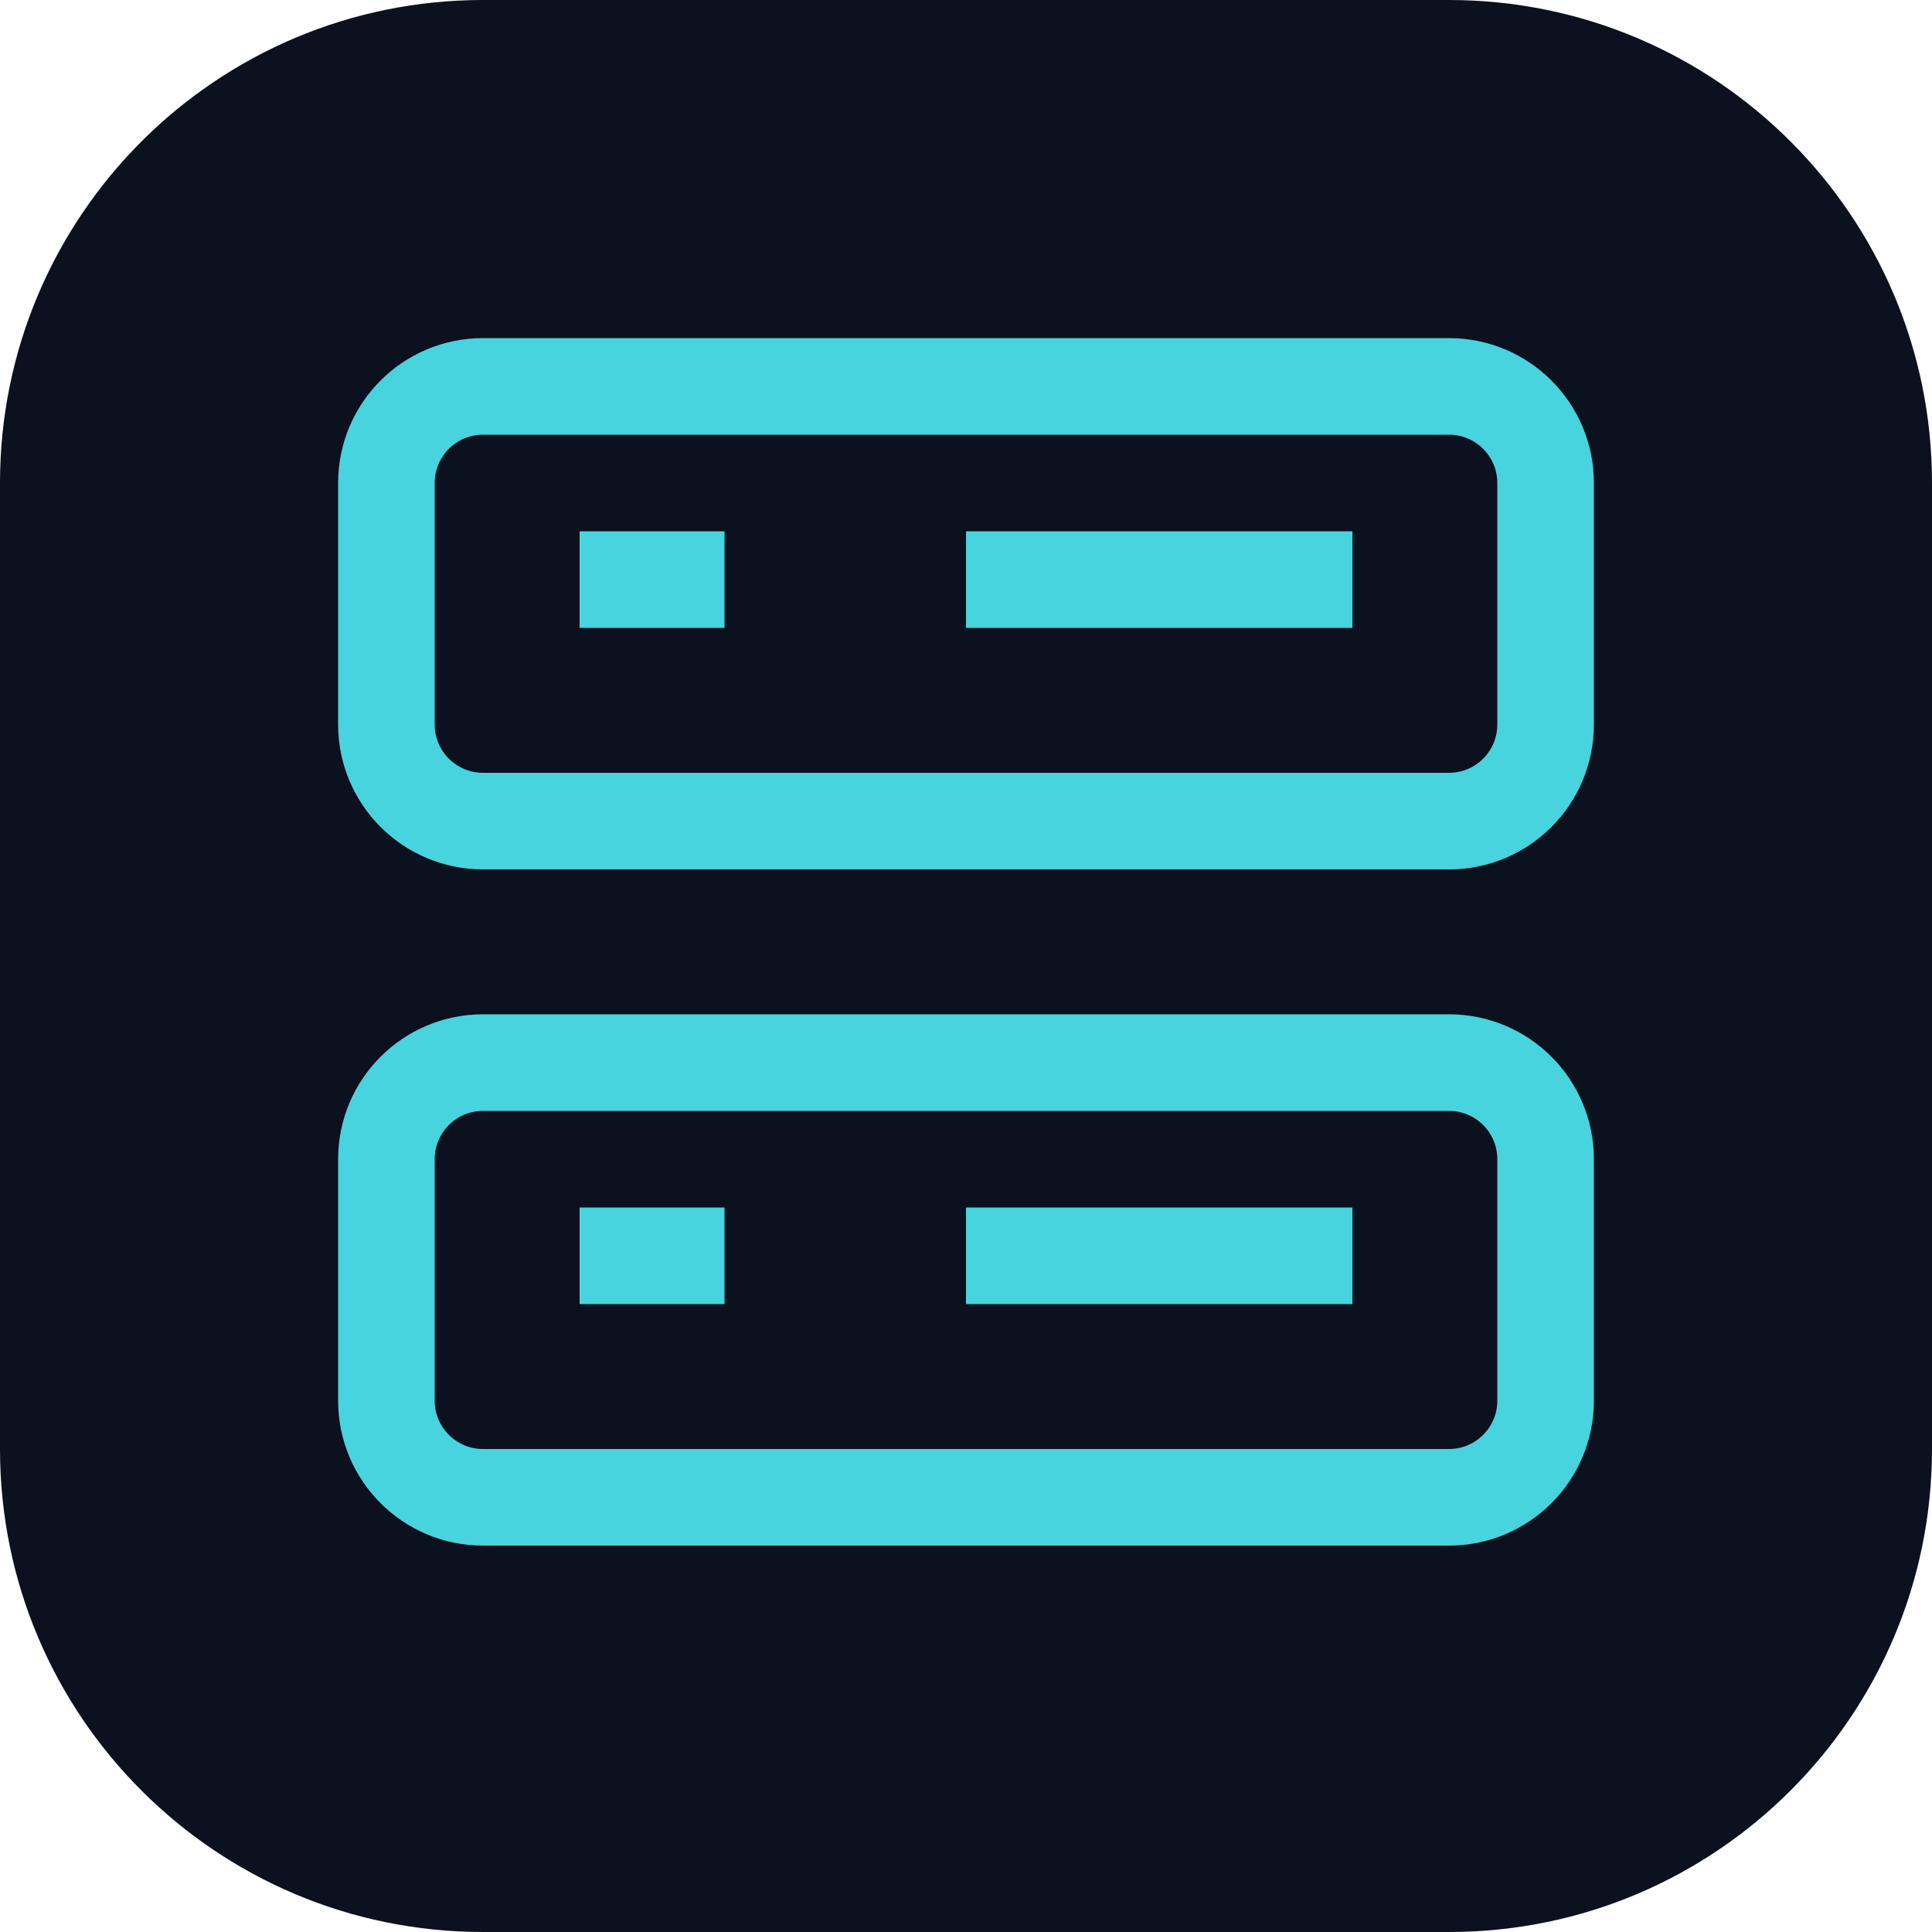
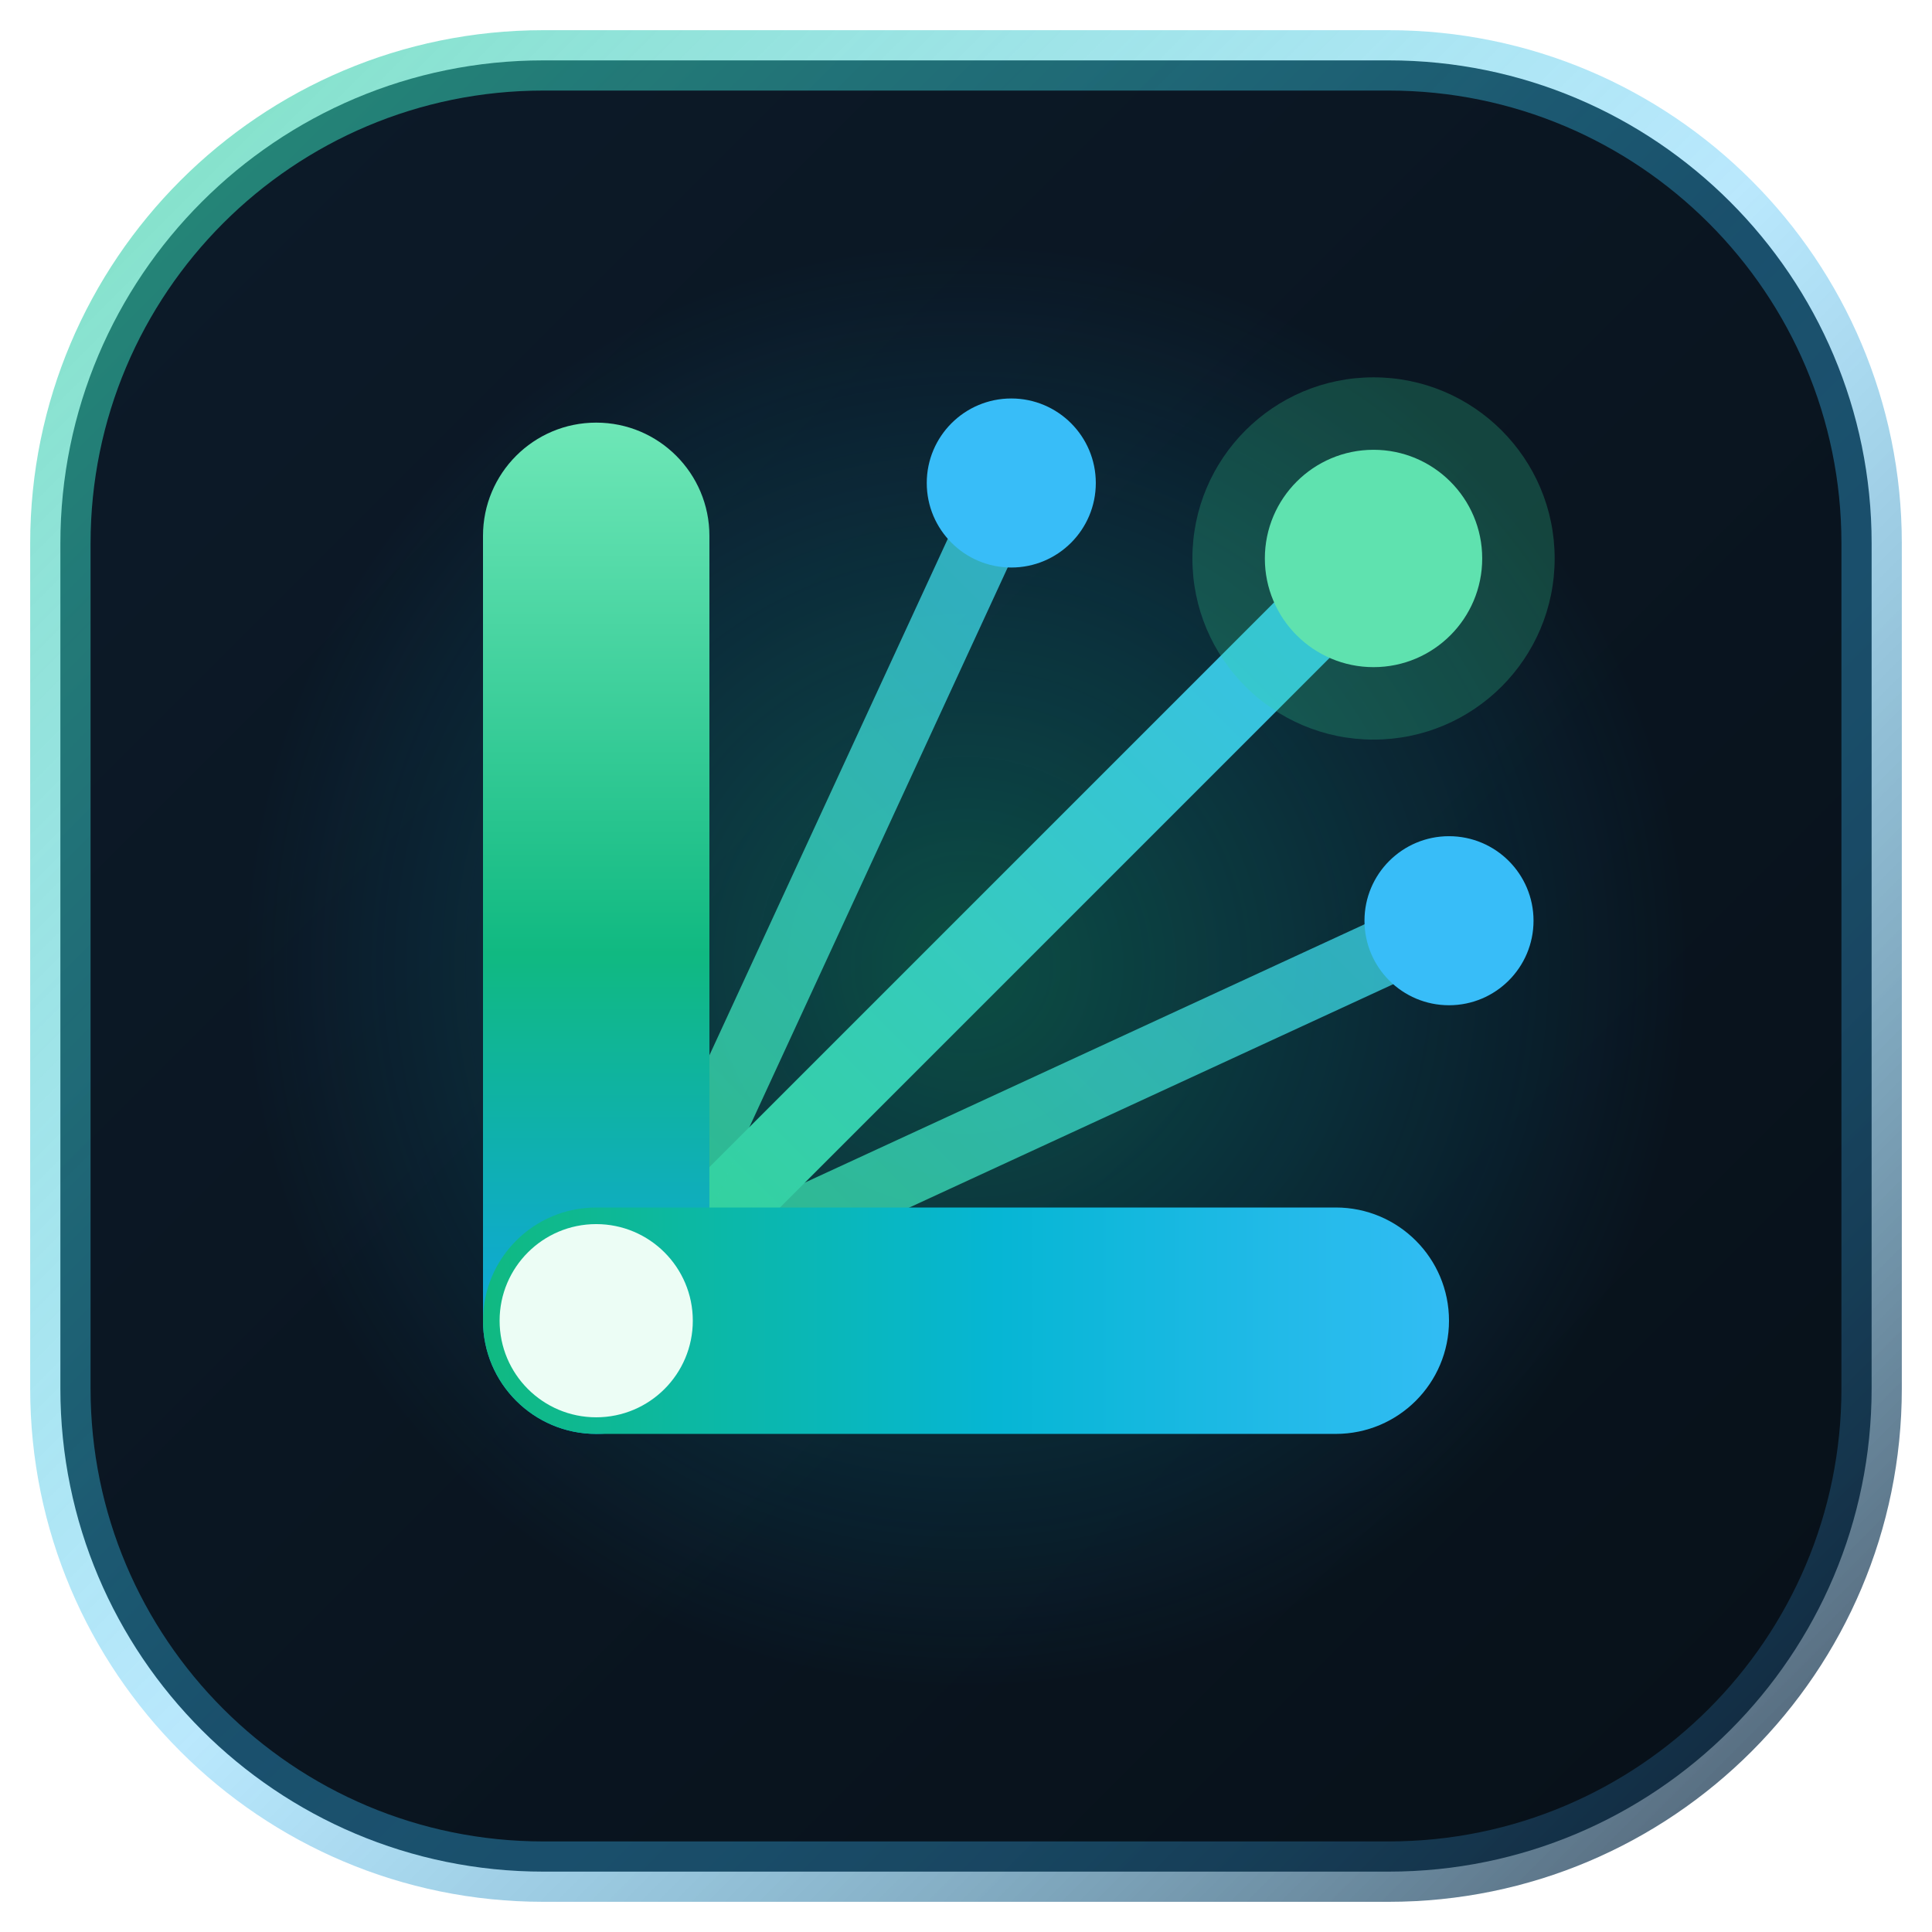
- <svg xmlns="http://www.w3.org/2000/svg" viewBox="0 0 40 40">
-   <rect width="40" height="40" rx="10" fill="#0b111e" />
-   <g stroke="#47d4de" stroke-width="2" fill="none">
-     <rect x="8" y="8" width="24" height="9" rx="2" />
-     <rect x="8" y="22" width="24" height="9" rx="2" />
-     <path d="M12 12h3m-3 14h3m5-14h8m-8 14h8" />
-   </g>
+ <svg xmlns="http://www.w3.org/2000/svg" viewBox="0 0 64 64" fill="none">
+   <defs>
+     <linearGradient id="lumina-bg" x1="0" y1="0" x2="64" y2="64" gradientUnits="userSpaceOnUse">
+       <stop offset="0%" stop-color="#0d1b2a" />
+       <stop offset="100%" stop-color="#071018" />
+     </linearGradient>
+     <linearGradient id="lumina-border" x1="0" y1="0" x2="64" y2="64" gradientUnits="userSpaceOnUse">
+       <stop offset="0%" stop-color="#34d399" stop-opacity="0.65" />
+       <stop offset="50%" stop-color="#38bdf8" stop-opacity="0.35" />
+       <stop offset="100%" stop-color="#0f172a" stop-opacity="0.8" />
+     </linearGradient>
+     <linearGradient id="lumina-beam-v" x1="20" y1="14" x2="20" y2="46" gradientUnits="userSpaceOnUse">
+       <stop offset="0%" stop-color="#6ee7b7" />
+       <stop offset="55%" stop-color="#10b981" />
+       <stop offset="100%" stop-color="#0ea5e9" />
+     </linearGradient>
+     <linearGradient id="lumina-beam-h" x1="16" y1="44" x2="50" y2="44" gradientUnits="userSpaceOnUse">
+       <stop offset="0%" stop-color="#10b981" />
+       <stop offset="50%" stop-color="#06b6d4" />
+       <stop offset="100%" stop-color="#38bdf8" />
+     </linearGradient>
+     <linearGradient id="lumina-ray" x1="22" y1="42" x2="48" y2="16" gradientUnits="userSpaceOnUse">
+       <stop offset="0%" stop-color="#34d399" />
+       <stop offset="100%" stop-color="#38bdf8" />
+     </linearGradient>
+     <radialGradient id="lumina-glow" cx="50%" cy="50%" r="50%">
+       <stop offset="0%" stop-color="#10b981" stop-opacity="0.35" />
+       <stop offset="100%" stop-color="#0ea5e9" stop-opacity="0" />
+     </radialGradient>
+   </defs>
+   <rect x="2" y="2" width="60" height="60" rx="16" fill="url(#lumina-bg)" stroke="url(#lumina-border)" stroke-width="2" />
+   <circle cx="32" cy="32" r="24" fill="url(#lumina-glow)" />
+   <path d="M21 43 L44 20" stroke="url(#lumina-ray)" stroke-width="2.6" stroke-linecap="round" />
+   <path d="M21 43 L47 31" stroke="url(#lumina-ray)" stroke-width="2.2" stroke-linecap="round" opacity="0.85" />
+   <path d="M21 43 L33 17" stroke="url(#lumina-ray)" stroke-width="2.2" stroke-linecap="round" opacity="0.85" />
+   <rect x="16" y="14" width="7.5" height="33.5" rx="3.75" fill="url(#lumina-beam-v)" />
+   <rect x="16" y="40" width="32" height="7.5" rx="3.75" fill="url(#lumina-beam-h)" />
+   <circle cx="45.5" cy="18.5" r="3.6" fill="#6ee7b7" />
+   <circle cx="45.5" cy="18.5" r="6" fill="#34d399" opacity="0.25" />
+   <circle cx="48" cy="30.5" r="2.8" fill="#38bdf8" />
+   <circle cx="33.5" cy="16" r="2.8" fill="#38bdf8" />
+   <circle cx="19.75" cy="43.75" r="3.2" fill="#ecfdf5" />
</svg>
